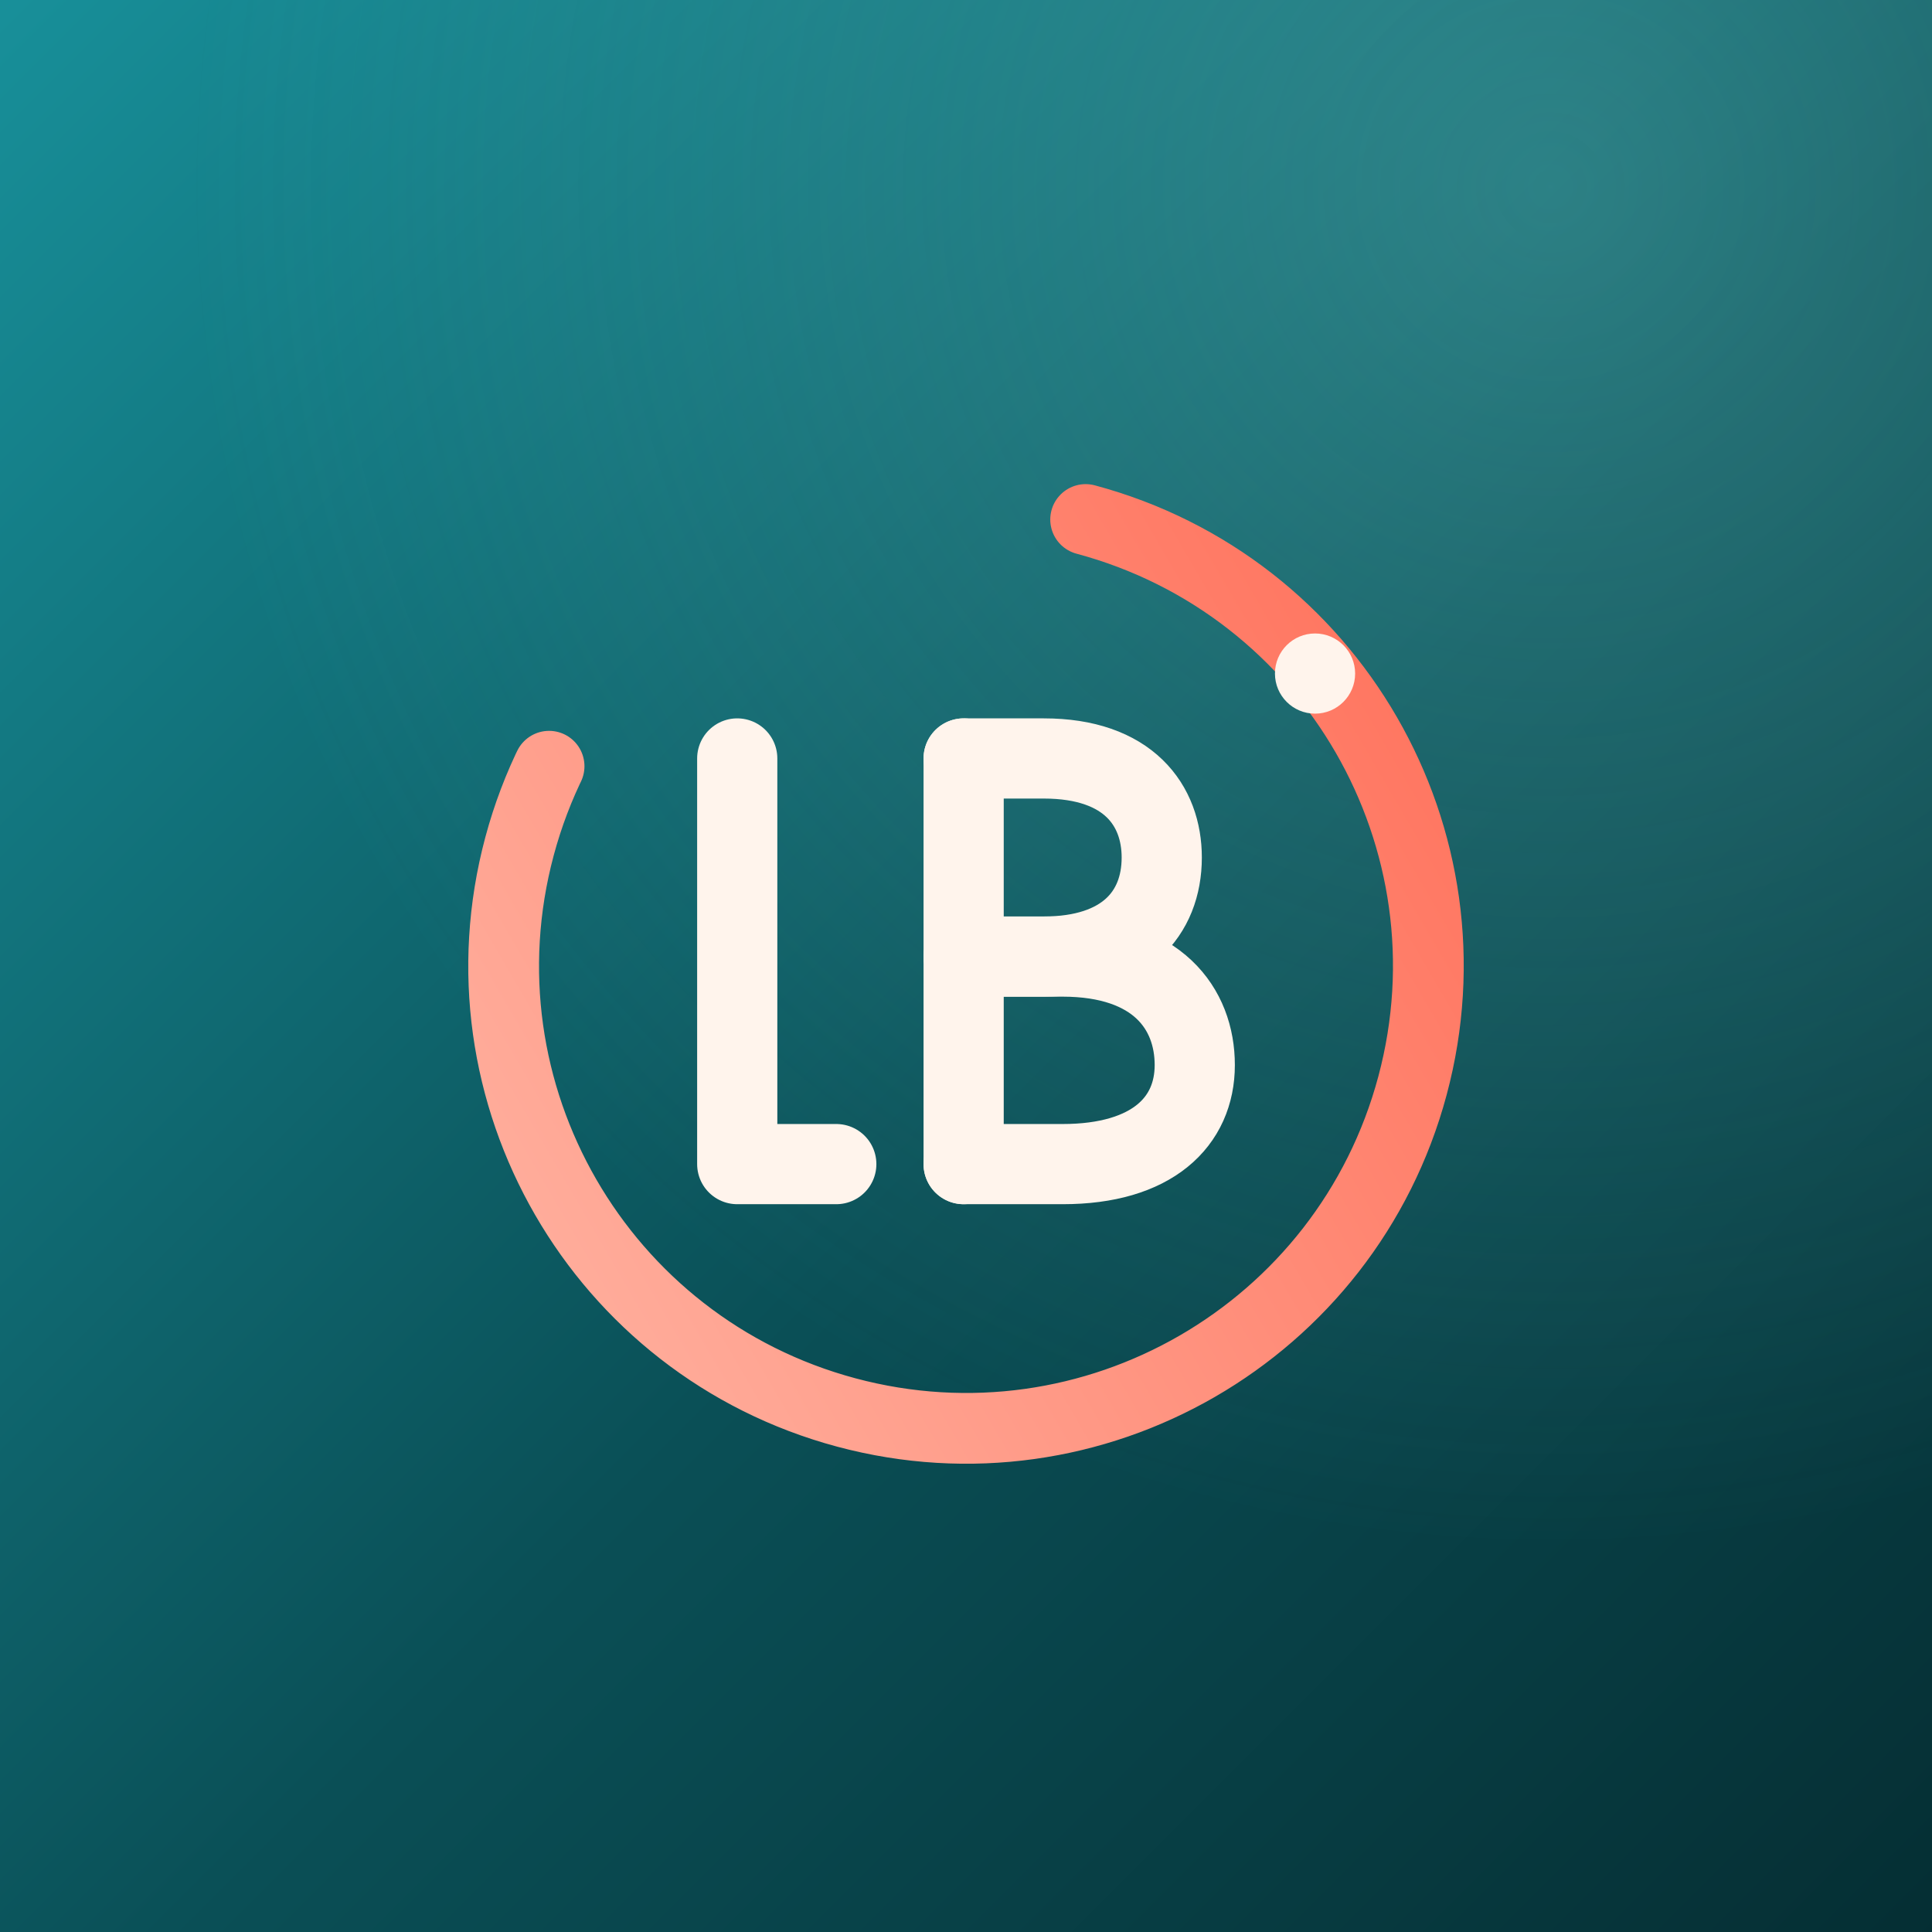
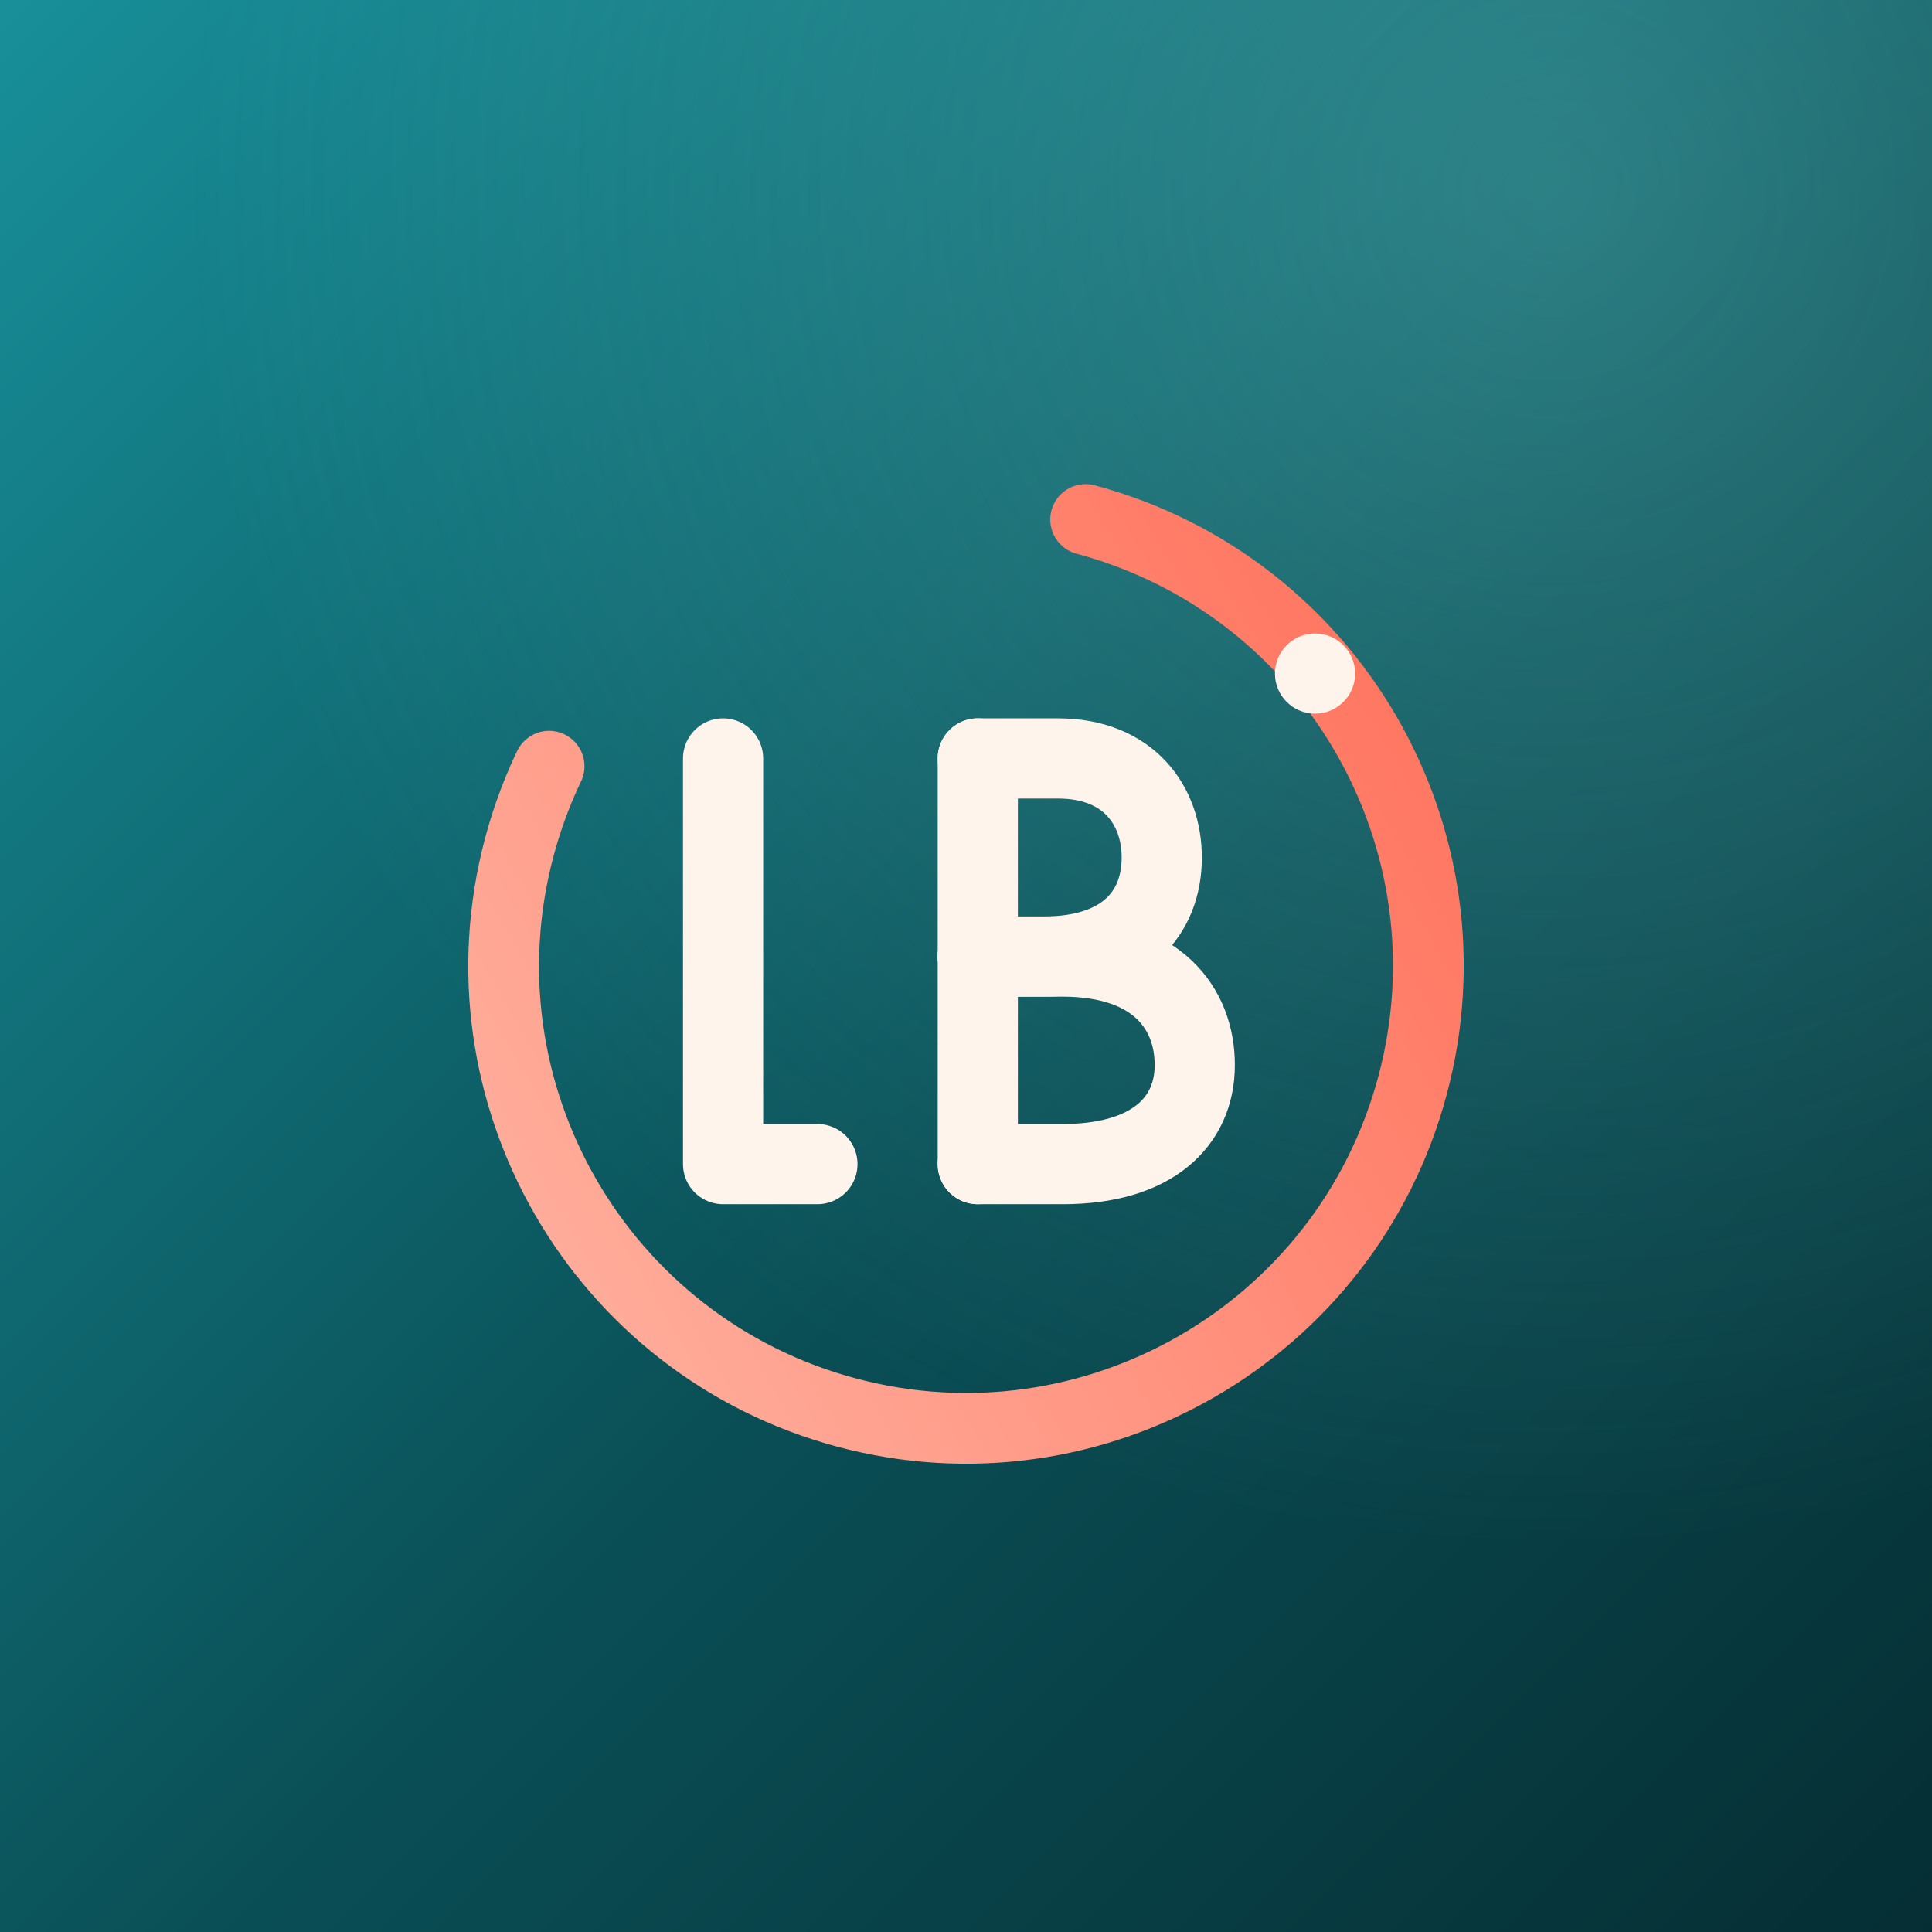
<svg xmlns="http://www.w3.org/2000/svg" viewBox="0 0 1024 1024" role="img" aria-label="Loopy Brains">
  <defs>
    <linearGradient id="bg" x1="0" y1="0" x2="1" y2="1">
      <stop offset="0" stop-color="#18909a" />
      <stop offset=".55" stop-color="#0a4f56" />
      <stop offset="1" stop-color="#052e33" />
    </linearGradient>
    <radialGradient id="glow" cx=".8" cy=".1" r=".7">
      <stop offset="0" stop-color="#7fe3e0" stop-opacity=".28" />
      <stop offset="1" stop-color="#7fe3e0" stop-opacity="0" />
    </radialGradient>
  </defs>
  <rect width="1024" height="1024" rx="0" fill="url(#bg)" />
  <rect width="1024" height="1024" rx="0" fill="url(#glow)" />
  <g transform="translate(192 192) scale(1.25)">
    <defs>
      <linearGradient id="lbRing" x1="0" y1="0" x2="1" y2="1">
        <stop offset="0" stop-color="#ffb4a3" />
        <stop offset="1" stop-color="#ff6f59" />
      </linearGradient>
    </defs>
    <circle cx="256" cy="256" r="196" fill="none" stroke="url(#lbRing)" stroke-width="30" stroke-linecap="round" stroke-dasharray="960 272" transform="rotate(-75 256 256)" />
    <circle cx="404" cy="132" r="17" fill="#fff4ec" />
    <g fill="none" stroke="#fff4ec" stroke-width="34" stroke-linecap="round" stroke-linejoin="round" transform="translate(-41 0)">
-       <path d="M200 168V340H242" />
-       <path d="M296 168V340" />
-       <path d="M296 168H330C366 168 380 188 380 210C380 234 364 252 330 252H296" />
-       <path d="M296 252H338C378 252 394 274 394 298C394 322 376 340 338 340H296" />
+       <path d="M194 168V340H234" />
+       <path d="M302 168V340" />
+       <path d="M302 168H336C366 168 380 188 380 210C380 234 364 252 330 252H302" />
+       <path d="M302 252H338C378 252 394 274 394 298C394 322 376 340 338 340H302" />
    </g>
  </g>
</svg>
